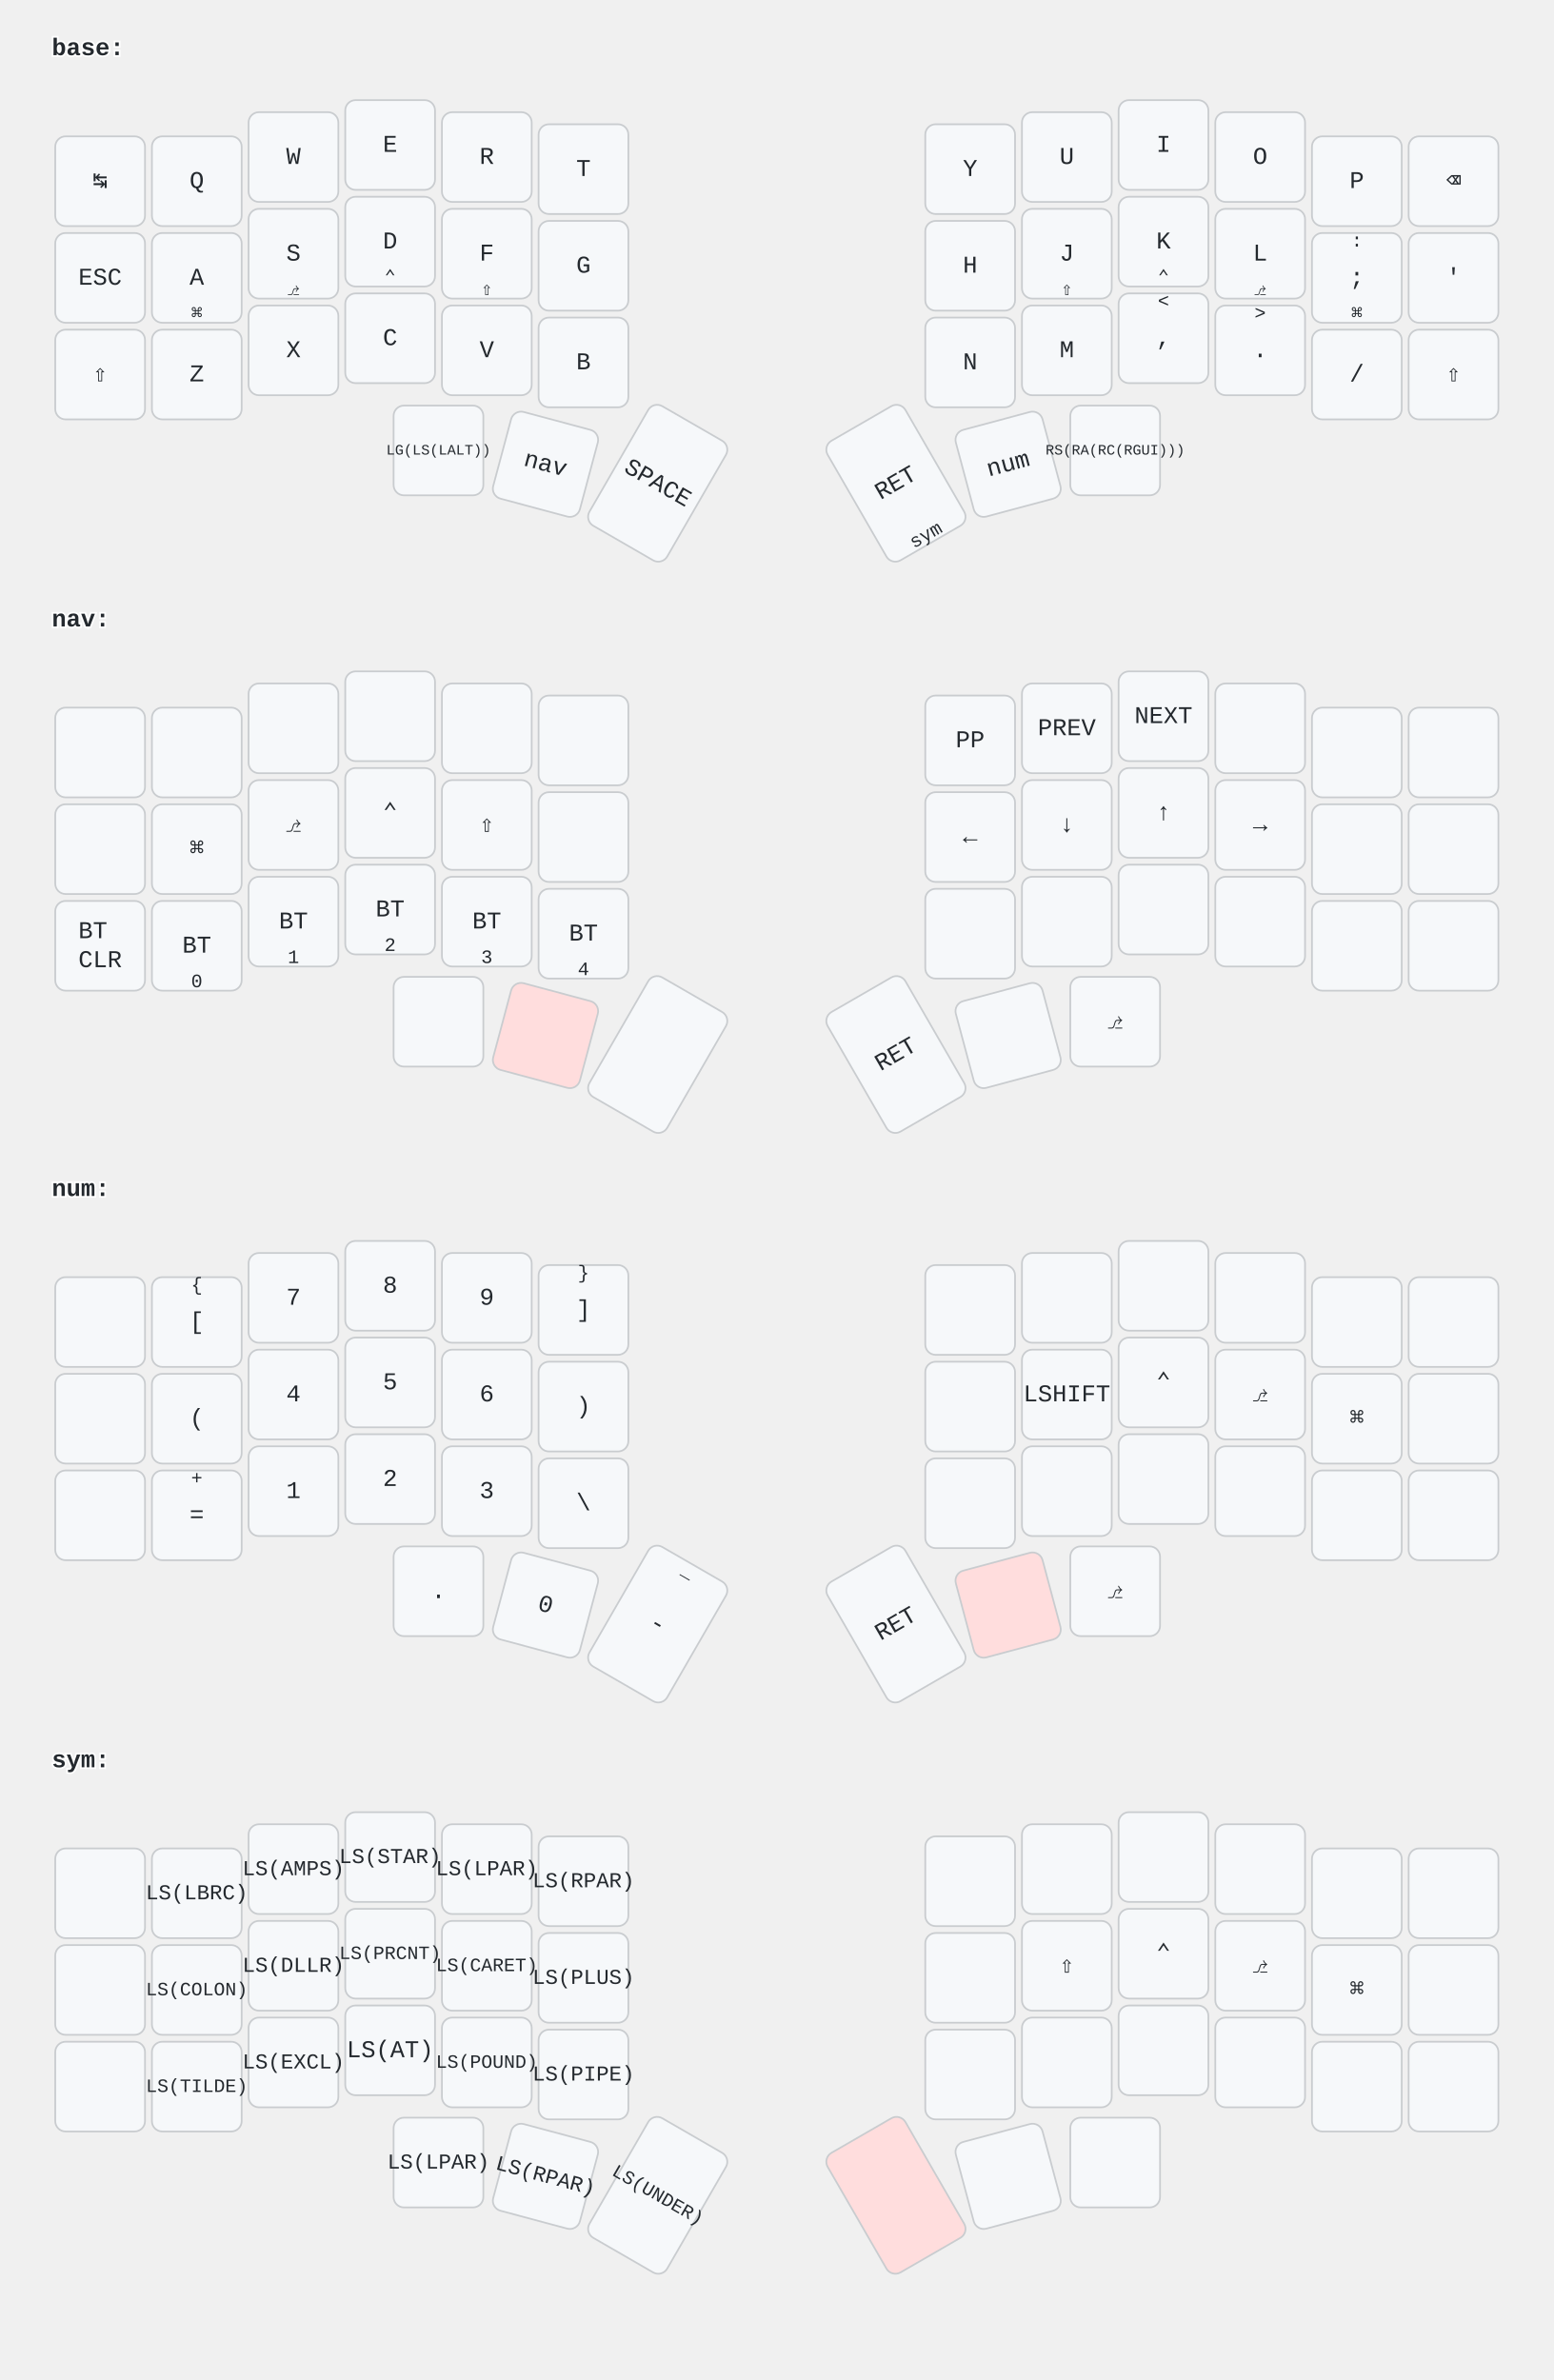
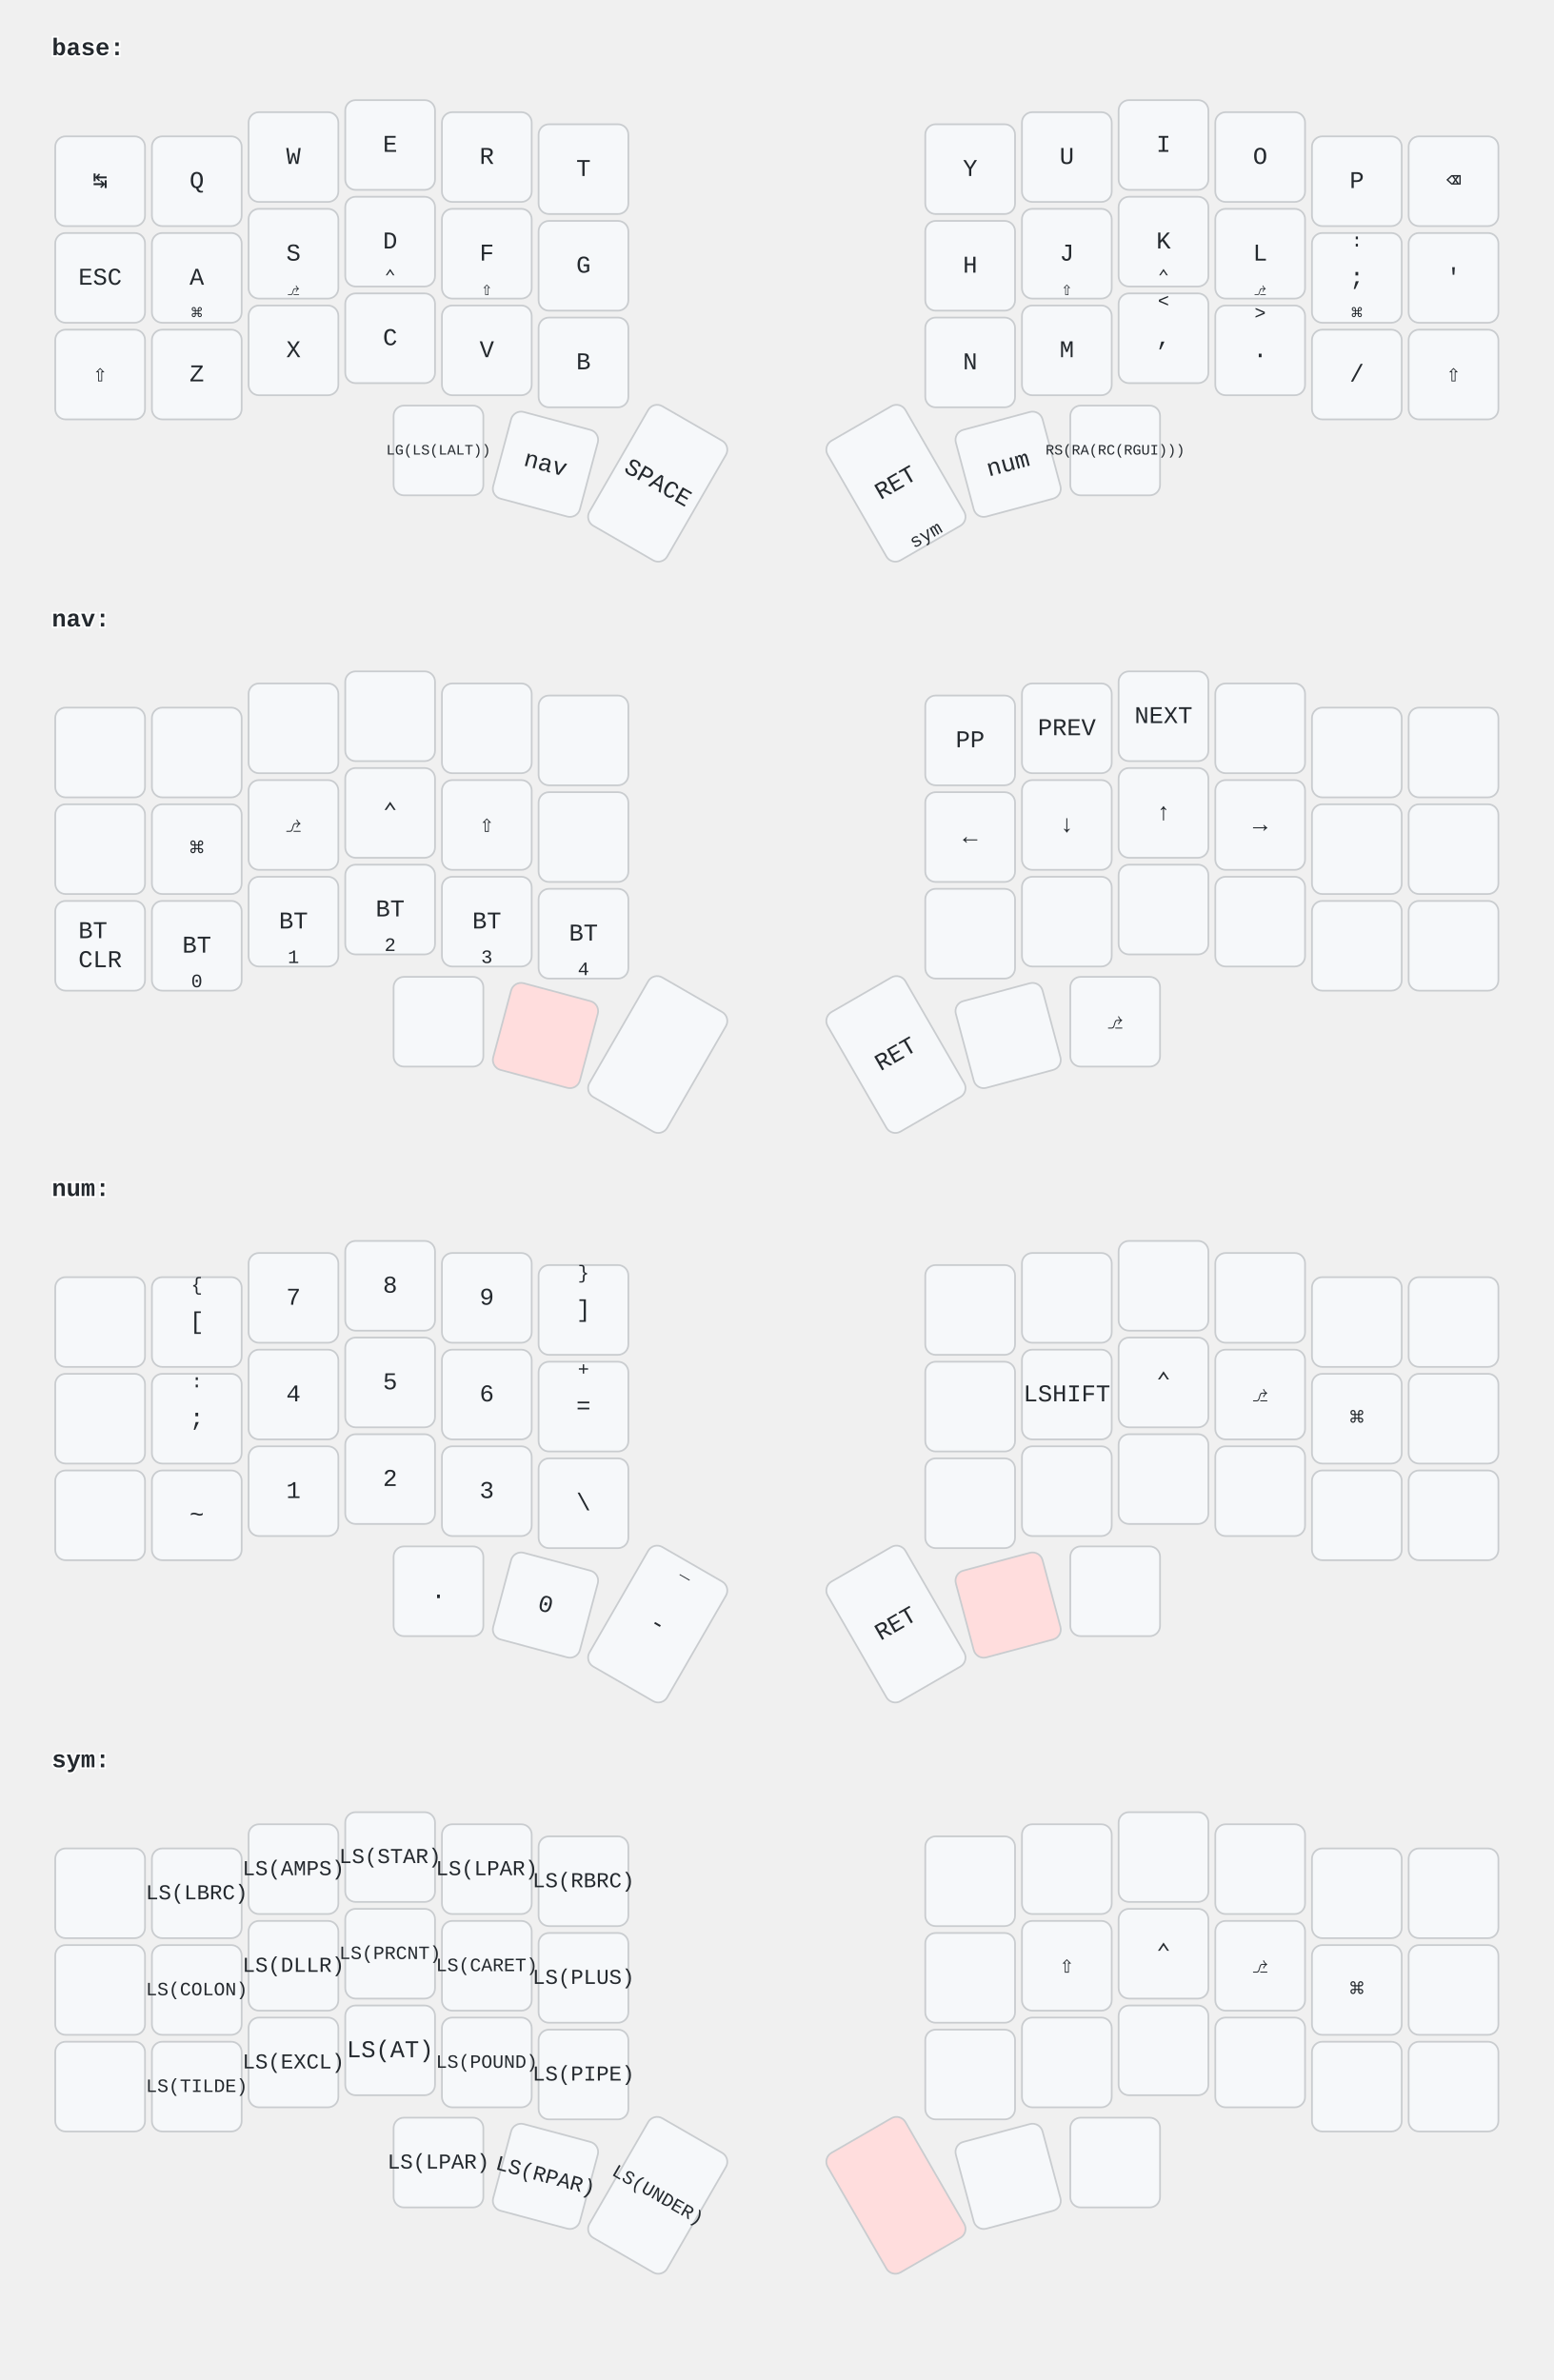
<svg xmlns="http://www.w3.org/2000/svg" width="900" height="1379" viewBox="0 0 900 1379" class="keymap">
  <style>/* font and background color specifications */
svg {
    font-family: SFMono-Regular,Consolas,Liberation Mono,Menlo,monospace;
    font-size: 14px;
    font-kerning: normal;
    text-rendering: optimizeLegibility;
    fill: #24292e;
}

/* default key styling */
rect {
    fill: #f6f8fa;
    stroke: #c9cccf;
    stroke-width: 1;
}

/* color accent for combo boxes */
rect.combo {
    fill: #cdf;
}

/* color accent for held keys */
rect.held, rect.combo.held {
    fill: #fdd;
}

/* color accent for ghost (optional) keys */
rect.ghost, rect.combo.ghost {
    fill: #ddd;
}

text {
    text-anchor: middle;
    dominant-baseline: middle;
}

/* styling for layer labels */
text.label {
    font-weight: bold;
    text-anchor: start;
    stroke: white;
    stroke-width: 2;
    paint-order: stroke;
}

/* styling for combo tap, and key hold/shifted label text */
text.combo, text.hold, text.shifted {
    font-size: 11px;
}

text.hold {
    text-anchor: middle;
    dominant-baseline: auto;
}

text.shifted {
    text-anchor: middle;
    dominant-baseline: hanging;
}

/* styling for hold/shifted label text in combo box */
text.combo.hold, text.combo.shifted {
    font-size: 8px;
}

/* styling for combo dendrons */
path {
    stroke-width: 1;
    stroke: gray;
    fill: none;
}
</style>
  <g transform="translate(30, 0)" class="layer-base">
    <text x="0" y="28" class="label">base:</text>
    <g transform="translate(0, 56)">
      <g transform="translate(28, 49)" class="key keypos-0">
        <rect rx="6" ry="6" x="-26" y="-26" width="52" height="52" class="key" />
        <text x="0" y="0" class="key tap">↹</text>
      </g>
      <g transform="translate(84, 49)" class="key keypos-1">
        <rect rx="6" ry="6" x="-26" y="-26" width="52" height="52" class="key" />
        <text x="0" y="0" class="key tap">Q</text>
      </g>
      <g transform="translate(140, 35)" class="key keypos-2">
        <rect rx="6" ry="6" x="-26" y="-26" width="52" height="52" class="key" />
        <text x="0" y="0" class="key tap">W</text>
      </g>
      <g transform="translate(196, 28)" class="key keypos-3">
        <rect rx="6" ry="6" x="-26" y="-26" width="52" height="52" class="key" />
        <text x="0" y="0" class="key tap">E</text>
      </g>
      <g transform="translate(252, 35)" class="key keypos-4">
        <rect rx="6" ry="6" x="-26" y="-26" width="52" height="52" class="key" />
        <text x="0" y="0" class="key tap">R</text>
      </g>
      <g transform="translate(308, 42)" class="key keypos-5">
        <rect rx="6" ry="6" x="-26" y="-26" width="52" height="52" class="key" />
        <text x="0" y="0" class="key tap">T</text>
      </g>
      <g transform="translate(532, 42)" class="key keypos-6">
        <rect rx="6" ry="6" x="-26" y="-26" width="52" height="52" class="key" />
        <text x="0" y="0" class="key tap">Y</text>
      </g>
      <g transform="translate(588, 35)" class="key keypos-7">
        <rect rx="6" ry="6" x="-26" y="-26" width="52" height="52" class="key" />
        <text x="0" y="0" class="key tap">U</text>
      </g>
      <g transform="translate(644, 28)" class="key keypos-8">
        <rect rx="6" ry="6" x="-26" y="-26" width="52" height="52" class="key" />
        <text x="0" y="0" class="key tap">I</text>
      </g>
      <g transform="translate(700, 35)" class="key keypos-9">
        <rect rx="6" ry="6" x="-26" y="-26" width="52" height="52" class="key" />
        <text x="0" y="0" class="key tap">O</text>
      </g>
      <g transform="translate(756, 49)" class="key keypos-10">
        <rect rx="6" ry="6" x="-26" y="-26" width="52" height="52" class="key" />
        <text x="0" y="0" class="key tap">P</text>
      </g>
      <g transform="translate(812, 49)" class="key keypos-11">
        <rect rx="6" ry="6" x="-26" y="-26" width="52" height="52" class="key" />
        <text x="0" y="0" class="key tap">⌫</text>
      </g>
      <g transform="translate(28, 105)" class="key keypos-12">
        <rect rx="6" ry="6" x="-26" y="-26" width="52" height="52" class="key" />
        <text x="0" y="0" class="key tap">ESC</text>
      </g>
      <g transform="translate(84, 105)" class="key keypos-13">
        <rect rx="6" ry="6" x="-26" y="-26" width="52" height="52" class="key" />
        <text x="0" y="0" class="key tap">A</text>
        <text x="0" y="24" class="key hold">⌘</text>
      </g>
      <g transform="translate(140, 91)" class="key keypos-14">
        <rect rx="6" ry="6" x="-26" y="-26" width="52" height="52" class="key" />
        <text x="0" y="0" class="key tap">S</text>
        <text x="0" y="24" class="key hold">⎇</text>
      </g>
      <g transform="translate(196, 84)" class="key keypos-15">
        <rect rx="6" ry="6" x="-26" y="-26" width="52" height="52" class="key" />
        <text x="0" y="0" class="key tap">D</text>
        <text x="0" y="24" class="key hold">⌃</text>
      </g>
      <g transform="translate(252, 91)" class="key keypos-16">
        <rect rx="6" ry="6" x="-26" y="-26" width="52" height="52" class="key" />
        <text x="0" y="0" class="key tap">F</text>
        <text x="0" y="24" class="key hold">⇧</text>
      </g>
      <g transform="translate(308, 98)" class="key keypos-17">
        <rect rx="6" ry="6" x="-26" y="-26" width="52" height="52" class="key" />
        <text x="0" y="0" class="key tap">G</text>
      </g>
      <g transform="translate(532, 98)" class="key keypos-18">
        <rect rx="6" ry="6" x="-26" y="-26" width="52" height="52" class="key" />
        <text x="0" y="0" class="key tap">H</text>
      </g>
      <g transform="translate(588, 91)" class="key keypos-19">
        <rect rx="6" ry="6" x="-26" y="-26" width="52" height="52" class="key" />
        <text x="0" y="0" class="key tap">J</text>
        <text x="0" y="24" class="key hold">⇧</text>
      </g>
      <g transform="translate(644, 84)" class="key keypos-20">
        <rect rx="6" ry="6" x="-26" y="-26" width="52" height="52" class="key" />
        <text x="0" y="0" class="key tap">K</text>
        <text x="0" y="24" class="key hold">⌃</text>
      </g>
      <g transform="translate(700, 91)" class="key keypos-21">
        <rect rx="6" ry="6" x="-26" y="-26" width="52" height="52" class="key" />
        <text x="0" y="0" class="key tap">L</text>
        <text x="0" y="24" class="key hold">⎇</text>
      </g>
      <g transform="translate(756, 105)" class="key keypos-22">
        <rect rx="6" ry="6" x="-26" y="-26" width="52" height="52" class="key" />
        <text x="0" y="0" class="key tap">;</text>
        <text x="0" y="24" class="key hold">⌘</text>
        <text x="0" y="-24" class="key shifted">:</text>
      </g>
      <g transform="translate(812, 105)" class="key keypos-23">
        <rect rx="6" ry="6" x="-26" y="-26" width="52" height="52" class="key" />
        <text x="0" y="0" class="key tap">'</text>
      </g>
      <g transform="translate(28, 161)" class="key keypos-24">
        <rect rx="6" ry="6" x="-26" y="-26" width="52" height="52" class="key" />
        <text x="0" y="0" class="key tap">⇧</text>
      </g>
      <g transform="translate(84, 161)" class="key keypos-25">
        <rect rx="6" ry="6" x="-26" y="-26" width="52" height="52" class="key" />
        <text x="0" y="0" class="key tap">Z</text>
      </g>
      <g transform="translate(140, 147)" class="key keypos-26">
        <rect rx="6" ry="6" x="-26" y="-26" width="52" height="52" class="key" />
        <text x="0" y="0" class="key tap">X</text>
      </g>
      <g transform="translate(196, 140)" class="key keypos-27">
        <rect rx="6" ry="6" x="-26" y="-26" width="52" height="52" class="key" />
        <text x="0" y="0" class="key tap">C</text>
      </g>
      <g transform="translate(252, 147)" class="key keypos-28">
        <rect rx="6" ry="6" x="-26" y="-26" width="52" height="52" class="key" />
        <text x="0" y="0" class="key tap">V</text>
      </g>
      <g transform="translate(308, 154)" class="key keypos-29">
        <rect rx="6" ry="6" x="-26" y="-26" width="52" height="52" class="key" />
        <text x="0" y="0" class="key tap">B</text>
      </g>
      <g transform="translate(532, 154)" class="key keypos-30">
        <rect rx="6" ry="6" x="-26" y="-26" width="52" height="52" class="key" />
        <text x="0" y="0" class="key tap">N</text>
      </g>
      <g transform="translate(588, 147)" class="key keypos-31">
        <rect rx="6" ry="6" x="-26" y="-26" width="52" height="52" class="key" />
        <text x="0" y="0" class="key tap">M</text>
      </g>
      <g transform="translate(644, 140)" class="key keypos-32">
        <rect rx="6" ry="6" x="-26" y="-26" width="52" height="52" class="key" />
        <text x="0" y="0" class="key tap">,</text>
        <text x="0" y="-24" class="key shifted">&lt;</text>
      </g>
      <g transform="translate(700, 147)" class="key keypos-33">
        <rect rx="6" ry="6" x="-26" y="-26" width="52" height="52" class="key" />
        <text x="0" y="0" class="key tap">.</text>
        <text x="0" y="-24" class="key shifted">&gt;</text>
      </g>
      <g transform="translate(756, 161)" class="key keypos-34">
        <rect rx="6" ry="6" x="-26" y="-26" width="52" height="52" class="key" />
        <text x="0" y="0" class="key tap">/</text>
      </g>
      <g transform="translate(812, 161)" class="key keypos-35">
        <rect rx="6" ry="6" x="-26" y="-26" width="52" height="52" class="key" />
        <text x="0" y="0" class="key tap">⇧</text>
      </g>
      <g transform="translate(224, 205)" class="key keypos-36">
        <rect rx="6" ry="6" x="-26" y="-26" width="52" height="52" class="key" />
        <text x="0" y="0" class="key tap">
          <tspan style="font-size: 60%">LG(LS(LALT))</tspan>
        </text>
      </g>
      <g transform="translate(286, 213) rotate(15.0)" class="key keypos-37">
        <rect rx="6" ry="6" x="-26" y="-26" width="52" height="52" class="key" />
        <text x="0" y="0" class="key tap">nav</text>
      </g>
      <g transform="translate(351, 224) rotate(30.0)" class="key keypos-38">
        <rect rx="6" ry="6" x="-26" y="-40" width="52" height="80" class="key" />
        <text x="0" y="0" class="key tap">SPACE</text>
      </g>
      <g transform="translate(489, 224) rotate(-30.0)" class="key keypos-39">
        <rect rx="6" ry="6" x="-26" y="-40" width="52" height="80" class="key" />
        <text x="0" y="0" class="key tap">RET</text>
        <text x="0" y="38" class="key hold">sym</text>
      </g>
      <g transform="translate(554, 213) rotate(-15.0)" class="key keypos-40">
        <rect rx="6" ry="6" x="-26" y="-26" width="52" height="52" class="key" />
        <text x="0" y="0" class="key tap">num</text>
      </g>
      <g transform="translate(616, 205)" class="key keypos-41">
        <rect rx="6" ry="6" x="-26" y="-26" width="52" height="52" class="key" />
        <text x="0" y="0" class="key tap">
          <tspan style="font-size: 60%">RS(RA(RC(RGUI)))</tspan>
        </text>
      </g>
    </g>
  </g>
  <g transform="translate(30, 331)" class="layer-nav">
    <text x="0" y="28" class="label">nav:</text>
    <g transform="translate(0, 56)">
      <g transform="translate(28, 49)" class="key keypos-0">
        <rect rx="6" ry="6" x="-26" y="-26" width="52" height="52" class="key" />
      </g>
      <g transform="translate(84, 49)" class="key keypos-1">
        <rect rx="6" ry="6" x="-26" y="-26" width="52" height="52" class="key" />
      </g>
      <g transform="translate(140, 35)" class="key keypos-2">
        <rect rx="6" ry="6" x="-26" y="-26" width="52" height="52" class="key" />
      </g>
      <g transform="translate(196, 28)" class="key keypos-3">
        <rect rx="6" ry="6" x="-26" y="-26" width="52" height="52" class="key" />
      </g>
      <g transform="translate(252, 35)" class="key keypos-4">
        <rect rx="6" ry="6" x="-26" y="-26" width="52" height="52" class="key" />
      </g>
      <g transform="translate(308, 42)" class="key keypos-5">
        <rect rx="6" ry="6" x="-26" y="-26" width="52" height="52" class="key" />
      </g>
      <g transform="translate(532, 42)" class="key keypos-6">
        <rect rx="6" ry="6" x="-26" y="-26" width="52" height="52" class="key" />
        <text x="0" y="0" class="key tap">PP</text>
      </g>
      <g transform="translate(588, 35)" class="key keypos-7">
        <rect rx="6" ry="6" x="-26" y="-26" width="52" height="52" class="key" />
        <text x="0" y="0" class="key tap">PREV</text>
      </g>
      <g transform="translate(644, 28)" class="key keypos-8">
        <rect rx="6" ry="6" x="-26" y="-26" width="52" height="52" class="key" />
        <text x="0" y="0" class="key tap">NEXT</text>
      </g>
      <g transform="translate(700, 35)" class="key keypos-9">
        <rect rx="6" ry="6" x="-26" y="-26" width="52" height="52" class="key" />
      </g>
      <g transform="translate(756, 49)" class="key keypos-10">
        <rect rx="6" ry="6" x="-26" y="-26" width="52" height="52" class="key" />
      </g>
      <g transform="translate(812, 49)" class="key keypos-11">
        <rect rx="6" ry="6" x="-26" y="-26" width="52" height="52" class="key" />
      </g>
      <g transform="translate(28, 105)" class="key keypos-12">
        <rect rx="6" ry="6" x="-26" y="-26" width="52" height="52" class="key" />
      </g>
      <g transform="translate(84, 105)" class="key keypos-13">
        <rect rx="6" ry="6" x="-26" y="-26" width="52" height="52" class="key" />
        <text x="0" y="0" class="key tap">⌘</text>
      </g>
      <g transform="translate(140, 91)" class="key keypos-14">
        <rect rx="6" ry="6" x="-26" y="-26" width="52" height="52" class="key" />
        <text x="0" y="0" class="key tap">⎇</text>
      </g>
      <g transform="translate(196, 84)" class="key keypos-15">
        <rect rx="6" ry="6" x="-26" y="-26" width="52" height="52" class="key" />
        <text x="0" y="0" class="key tap">⌃</text>
      </g>
      <g transform="translate(252, 91)" class="key keypos-16">
        <rect rx="6" ry="6" x="-26" y="-26" width="52" height="52" class="key" />
        <text x="0" y="0" class="key tap">⇧</text>
      </g>
      <g transform="translate(308, 98)" class="key keypos-17">
        <rect rx="6" ry="6" x="-26" y="-26" width="52" height="52" class="key" />
      </g>
      <g transform="translate(532, 98)" class="key keypos-18">
        <rect rx="6" ry="6" x="-26" y="-26" width="52" height="52" class="key" />
        <text x="0" y="0" class="key tap">←</text>
      </g>
      <g transform="translate(588, 91)" class="key keypos-19">
        <rect rx="6" ry="6" x="-26" y="-26" width="52" height="52" class="key" />
        <text x="0" y="0" class="key tap">↓</text>
      </g>
      <g transform="translate(644, 84)" class="key keypos-20">
        <rect rx="6" ry="6" x="-26" y="-26" width="52" height="52" class="key" />
        <text x="0" y="0" class="key tap">↑</text>
      </g>
      <g transform="translate(700, 91)" class="key keypos-21">
        <rect rx="6" ry="6" x="-26" y="-26" width="52" height="52" class="key" />
        <text x="0" y="0" class="key tap">→</text>
      </g>
      <g transform="translate(756, 105)" class="key keypos-22">
        <rect rx="6" ry="6" x="-26" y="-26" width="52" height="52" class="key" />
      </g>
      <g transform="translate(812, 105)" class="key keypos-23">
        <rect rx="6" ry="6" x="-26" y="-26" width="52" height="52" class="key" />
      </g>
      <g transform="translate(28, 161)" class="key keypos-24">
        <rect rx="6" ry="6" x="-26" y="-26" width="52" height="52" class="key" />
        <text x="0" y="0" class="key tap">
          <tspan x="0" dy="-0.6em">BT</tspan>
          <tspan x="0" dy="1.2em">CLR</tspan>
        </text>
      </g>
      <g transform="translate(84, 161)" class="key keypos-25">
        <rect rx="6" ry="6" x="-26" y="-26" width="52" height="52" class="key" />
        <text x="0" y="0" class="key tap">BT</text>
        <text x="0" y="24" class="key hold">0</text>
      </g>
      <g transform="translate(140, 147)" class="key keypos-26">
        <rect rx="6" ry="6" x="-26" y="-26" width="52" height="52" class="key" />
        <text x="0" y="0" class="key tap">BT</text>
        <text x="0" y="24" class="key hold">1</text>
      </g>
      <g transform="translate(196, 140)" class="key keypos-27">
        <rect rx="6" ry="6" x="-26" y="-26" width="52" height="52" class="key" />
        <text x="0" y="0" class="key tap">BT</text>
        <text x="0" y="24" class="key hold">2</text>
      </g>
      <g transform="translate(252, 147)" class="key keypos-28">
        <rect rx="6" ry="6" x="-26" y="-26" width="52" height="52" class="key" />
        <text x="0" y="0" class="key tap">BT</text>
        <text x="0" y="24" class="key hold">3</text>
      </g>
      <g transform="translate(308, 154)" class="key keypos-29">
        <rect rx="6" ry="6" x="-26" y="-26" width="52" height="52" class="key" />
        <text x="0" y="0" class="key tap">BT</text>
        <text x="0" y="24" class="key hold">4</text>
      </g>
      <g transform="translate(532, 154)" class="key keypos-30">
        <rect rx="6" ry="6" x="-26" y="-26" width="52" height="52" class="key" />
      </g>
      <g transform="translate(588, 147)" class="key keypos-31">
        <rect rx="6" ry="6" x="-26" y="-26" width="52" height="52" class="key" />
      </g>
      <g transform="translate(644, 140)" class="key keypos-32">
        <rect rx="6" ry="6" x="-26" y="-26" width="52" height="52" class="key" />
      </g>
      <g transform="translate(700, 147)" class="key keypos-33">
        <rect rx="6" ry="6" x="-26" y="-26" width="52" height="52" class="key" />
      </g>
      <g transform="translate(756, 161)" class="key keypos-34">
        <rect rx="6" ry="6" x="-26" y="-26" width="52" height="52" class="key" />
      </g>
      <g transform="translate(812, 161)" class="key keypos-35">
        <rect rx="6" ry="6" x="-26" y="-26" width="52" height="52" class="key" />
      </g>
      <g transform="translate(224, 205)" class="key keypos-36">
        <rect rx="6" ry="6" x="-26" y="-26" width="52" height="52" class="key" />
      </g>
      <g transform="translate(286, 213) rotate(15.0)" class="key held keypos-37">
        <rect rx="6" ry="6" x="-26" y="-26" width="52" height="52" class="key held" />
      </g>
      <g transform="translate(351, 224) rotate(30.0)" class="key keypos-38">
        <rect rx="6" ry="6" x="-26" y="-40" width="52" height="80" class="key" />
      </g>
      <g transform="translate(489, 224) rotate(-30.0)" class="key keypos-39">
        <rect rx="6" ry="6" x="-26" y="-40" width="52" height="80" class="key" />
        <text x="0" y="0" class="key tap">RET</text>
      </g>
      <g transform="translate(554, 213) rotate(-15.0)" class="key keypos-40">
        <rect rx="6" ry="6" x="-26" y="-26" width="52" height="52" class="key" />
      </g>
      <g transform="translate(616, 205)" class="key keypos-41">
        <rect rx="6" ry="6" x="-26" y="-26" width="52" height="52" class="key" />
        <text x="0" y="0" class="key tap">⎇</text>
      </g>
    </g>
  </g>
  <g transform="translate(30, 661)" class="layer-num">
    <text x="0" y="28" class="label">num:</text>
    <g transform="translate(0, 56)">
      <g transform="translate(28, 49)" class="key keypos-0">
        <rect rx="6" ry="6" x="-26" y="-26" width="52" height="52" class="key" />
      </g>
      <g transform="translate(84, 49)" class="key keypos-1">
        <rect rx="6" ry="6" x="-26" y="-26" width="52" height="52" class="key" />
        <text x="0" y="0" class="key tap">[</text>
        <text x="0" y="-24" class="key shifted">{</text>
      </g>
      <g transform="translate(140, 35)" class="key keypos-2">
        <rect rx="6" ry="6" x="-26" y="-26" width="52" height="52" class="key" />
        <text x="0" y="0" class="key tap">7</text>
      </g>
      <g transform="translate(196, 28)" class="key keypos-3">
        <rect rx="6" ry="6" x="-26" y="-26" width="52" height="52" class="key" />
        <text x="0" y="0" class="key tap">8</text>
      </g>
      <g transform="translate(252, 35)" class="key keypos-4">
        <rect rx="6" ry="6" x="-26" y="-26" width="52" height="52" class="key" />
        <text x="0" y="0" class="key tap">9</text>
      </g>
      <g transform="translate(308, 42)" class="key keypos-5">
        <rect rx="6" ry="6" x="-26" y="-26" width="52" height="52" class="key" />
        <text x="0" y="0" class="key tap">]</text>
        <text x="0" y="-24" class="key shifted">}</text>
      </g>
      <g transform="translate(532, 42)" class="key keypos-6">
        <rect rx="6" ry="6" x="-26" y="-26" width="52" height="52" class="key" />
      </g>
      <g transform="translate(588, 35)" class="key keypos-7">
        <rect rx="6" ry="6" x="-26" y="-26" width="52" height="52" class="key" />
      </g>
      <g transform="translate(644, 28)" class="key keypos-8">
        <rect rx="6" ry="6" x="-26" y="-26" width="52" height="52" class="key" />
      </g>
      <g transform="translate(700, 35)" class="key keypos-9">
        <rect rx="6" ry="6" x="-26" y="-26" width="52" height="52" class="key" />
      </g>
      <g transform="translate(756, 49)" class="key keypos-10">
        <rect rx="6" ry="6" x="-26" y="-26" width="52" height="52" class="key" />
      </g>
      <g transform="translate(812, 49)" class="key keypos-11">
        <rect rx="6" ry="6" x="-26" y="-26" width="52" height="52" class="key" />
      </g>
      <g transform="translate(28, 105)" class="key keypos-12">
        <rect rx="6" ry="6" x="-26" y="-26" width="52" height="52" class="key" />
      </g>
      <g transform="translate(84, 105)" class="key keypos-13">
        <rect rx="6" ry="6" x="-26" y="-26" width="52" height="52" class="key" />
-         <text x="0" y="0" class="key tap">(</text>
+         <text x="0" y="0" class="key tap">;</text>
+         <text x="0" y="-24" class="key shifted">:</text>
      </g>
      <g transform="translate(140, 91)" class="key keypos-14">
        <rect rx="6" ry="6" x="-26" y="-26" width="52" height="52" class="key" />
        <text x="0" y="0" class="key tap">4</text>
      </g>
      <g transform="translate(196, 84)" class="key keypos-15">
        <rect rx="6" ry="6" x="-26" y="-26" width="52" height="52" class="key" />
        <text x="0" y="0" class="key tap">5</text>
      </g>
      <g transform="translate(252, 91)" class="key keypos-16">
        <rect rx="6" ry="6" x="-26" y="-26" width="52" height="52" class="key" />
        <text x="0" y="0" class="key tap">6</text>
      </g>
      <g transform="translate(308, 98)" class="key keypos-17">
-         <rect rx="6" ry="6" x="-26" y="-26" width="52" height="52" class="key" />
-         <text x="0" y="0" class="key tap">)</text>
-       </g>
-       <g transform="translate(532, 98)" class="key keypos-18">
-         <rect rx="6" ry="6" x="-26" y="-26" width="52" height="52" class="key" />
-       </g>
-       <g transform="translate(588, 91)" class="key keypos-19">
-         <rect rx="6" ry="6" x="-26" y="-26" width="52" height="52" class="key" />
-         <text x="0" y="0" class="key tap">LSHIFT</text>
-       </g>
-       <g transform="translate(644, 84)" class="key keypos-20">
-         <rect rx="6" ry="6" x="-26" y="-26" width="52" height="52" class="key" />
-         <text x="0" y="0" class="key tap">⌃</text>
-       </g>
-       <g transform="translate(700, 91)" class="key keypos-21">
-         <rect rx="6" ry="6" x="-26" y="-26" width="52" height="52" class="key" />
-         <text x="0" y="0" class="key tap">⎇</text>
-       </g>
-       <g transform="translate(756, 105)" class="key keypos-22">
-         <rect rx="6" ry="6" x="-26" y="-26" width="52" height="52" class="key" />
-         <text x="0" y="0" class="key tap">⌘</text>
-       </g>
-       <g transform="translate(812, 105)" class="key keypos-23">
-         <rect rx="6" ry="6" x="-26" y="-26" width="52" height="52" class="key" />
-       </g>
-       <g transform="translate(28, 161)" class="key keypos-24">
-         <rect rx="6" ry="6" x="-26" y="-26" width="52" height="52" class="key" />
-       </g>
-       <g transform="translate(84, 161)" class="key keypos-25">
        <rect rx="6" ry="6" x="-26" y="-26" width="52" height="52" class="key" />
        <text x="0" y="0" class="key tap">=</text>
        <text x="0" y="-24" class="key shifted">+</text>
+       </g>
+       <g transform="translate(532, 98)" class="key keypos-18">
+         <rect rx="6" ry="6" x="-26" y="-26" width="52" height="52" class="key" />
+       </g>
+       <g transform="translate(588, 91)" class="key keypos-19">
+         <rect rx="6" ry="6" x="-26" y="-26" width="52" height="52" class="key" />
+         <text x="0" y="0" class="key tap">LSHIFT</text>
+       </g>
+       <g transform="translate(644, 84)" class="key keypos-20">
+         <rect rx="6" ry="6" x="-26" y="-26" width="52" height="52" class="key" />
+         <text x="0" y="0" class="key tap">⌃</text>
+       </g>
+       <g transform="translate(700, 91)" class="key keypos-21">
+         <rect rx="6" ry="6" x="-26" y="-26" width="52" height="52" class="key" />
+         <text x="0" y="0" class="key tap">⎇</text>
+       </g>
+       <g transform="translate(756, 105)" class="key keypos-22">
+         <rect rx="6" ry="6" x="-26" y="-26" width="52" height="52" class="key" />
+         <text x="0" y="0" class="key tap">⌘</text>
+       </g>
+       <g transform="translate(812, 105)" class="key keypos-23">
+         <rect rx="6" ry="6" x="-26" y="-26" width="52" height="52" class="key" />
+       </g>
+       <g transform="translate(28, 161)" class="key keypos-24">
+         <rect rx="6" ry="6" x="-26" y="-26" width="52" height="52" class="key" />
+       </g>
+       <g transform="translate(84, 161)" class="key keypos-25">
+         <rect rx="6" ry="6" x="-26" y="-26" width="52" height="52" class="key" />
+         <text x="0" y="0" class="key tap">~</text>
      </g>
      <g transform="translate(140, 147)" class="key keypos-26">
        <rect rx="6" ry="6" x="-26" y="-26" width="52" height="52" class="key" />
        <text x="0" y="0" class="key tap">1</text>
      </g>
      <g transform="translate(196, 140)" class="key keypos-27">
        <rect rx="6" ry="6" x="-26" y="-26" width="52" height="52" class="key" />
        <text x="0" y="0" class="key tap">2</text>
      </g>
      <g transform="translate(252, 147)" class="key keypos-28">
        <rect rx="6" ry="6" x="-26" y="-26" width="52" height="52" class="key" />
        <text x="0" y="0" class="key tap">3</text>
      </g>
      <g transform="translate(308, 154)" class="key keypos-29">
        <rect rx="6" ry="6" x="-26" y="-26" width="52" height="52" class="key" />
        <text x="0" y="0" class="key tap">\</text>
      </g>
      <g transform="translate(532, 154)" class="key keypos-30">
        <rect rx="6" ry="6" x="-26" y="-26" width="52" height="52" class="key" />
      </g>
      <g transform="translate(588, 147)" class="key keypos-31">
        <rect rx="6" ry="6" x="-26" y="-26" width="52" height="52" class="key" />
      </g>
      <g transform="translate(644, 140)" class="key keypos-32">
        <rect rx="6" ry="6" x="-26" y="-26" width="52" height="52" class="key" />
      </g>
      <g transform="translate(700, 147)" class="key keypos-33">
        <rect rx="6" ry="6" x="-26" y="-26" width="52" height="52" class="key" />
      </g>
      <g transform="translate(756, 161)" class="key keypos-34">
        <rect rx="6" ry="6" x="-26" y="-26" width="52" height="52" class="key" />
      </g>
      <g transform="translate(812, 161)" class="key keypos-35">
        <rect rx="6" ry="6" x="-26" y="-26" width="52" height="52" class="key" />
      </g>
      <g transform="translate(224, 205)" class="key keypos-36">
        <rect rx="6" ry="6" x="-26" y="-26" width="52" height="52" class="key" />
        <text x="0" y="0" class="key tap">.</text>
      </g>
      <g transform="translate(286, 213) rotate(15.0)" class="key keypos-37">
        <rect rx="6" ry="6" x="-26" y="-26" width="52" height="52" class="key" />
        <text x="0" y="0" class="key tap">0</text>
      </g>
      <g transform="translate(351, 224) rotate(30.0)" class="key keypos-38">
        <rect rx="6" ry="6" x="-26" y="-40" width="52" height="80" class="key" />
        <text x="0" y="0" class="key tap">-</text>
        <text x="0" y="-38" class="key shifted">_</text>
      </g>
      <g transform="translate(489, 224) rotate(-30.0)" class="key keypos-39">
        <rect rx="6" ry="6" x="-26" y="-40" width="52" height="80" class="key" />
        <text x="0" y="0" class="key tap">RET</text>
      </g>
      <g transform="translate(554, 213) rotate(-15.0)" class="key held keypos-40">
        <rect rx="6" ry="6" x="-26" y="-26" width="52" height="52" class="key held" />
      </g>
      <g transform="translate(616, 205)" class="key keypos-41">
        <rect rx="6" ry="6" x="-26" y="-26" width="52" height="52" class="key" />
-         <text x="0" y="0" class="key tap">⎇</text>
      </g>
    </g>
  </g>
  <g transform="translate(30, 992)" class="layer-sym">
    <text x="0" y="28" class="label">sym:</text>
    <g transform="translate(0, 56)">
      <g transform="translate(28, 49)" class="key keypos-0">
        <rect rx="6" ry="6" x="-26" y="-26" width="52" height="52" class="key" />
      </g>
      <g transform="translate(84, 49)" class="key keypos-1">
        <rect rx="6" ry="6" x="-26" y="-26" width="52" height="52" class="key" />
        <text x="0" y="0" class="key tap">
          <tspan style="font-size: 88%">LS(LBRC)</tspan>
        </text>
      </g>
      <g transform="translate(140, 35)" class="key keypos-2">
        <rect rx="6" ry="6" x="-26" y="-26" width="52" height="52" class="key" />
        <text x="0" y="0" class="key tap">
          <tspan style="font-size: 88%">LS(AMPS)</tspan>
        </text>
      </g>
      <g transform="translate(196, 28)" class="key keypos-3">
        <rect rx="6" ry="6" x="-26" y="-26" width="52" height="52" class="key" />
        <text x="0" y="0" class="key tap">
          <tspan style="font-size: 88%">LS(STAR)</tspan>
        </text>
      </g>
      <g transform="translate(252, 35)" class="key keypos-4">
        <rect rx="6" ry="6" x="-26" y="-26" width="52" height="52" class="key" />
        <text x="0" y="0" class="key tap">
          <tspan style="font-size: 88%">LS(LPAR)</tspan>
        </text>
      </g>
      <g transform="translate(308, 42)" class="key keypos-5">
        <rect rx="6" ry="6" x="-26" y="-26" width="52" height="52" class="key" />
        <text x="0" y="0" class="key tap">
-           <tspan style="font-size: 88%">LS(RPAR)</tspan>
+           <tspan style="font-size: 88%">LS(RBRC)</tspan>
        </text>
      </g>
      <g transform="translate(532, 42)" class="key keypos-6">
        <rect rx="6" ry="6" x="-26" y="-26" width="52" height="52" class="key" />
      </g>
      <g transform="translate(588, 35)" class="key keypos-7">
        <rect rx="6" ry="6" x="-26" y="-26" width="52" height="52" class="key" />
      </g>
      <g transform="translate(644, 28)" class="key keypos-8">
        <rect rx="6" ry="6" x="-26" y="-26" width="52" height="52" class="key" />
      </g>
      <g transform="translate(700, 35)" class="key keypos-9">
        <rect rx="6" ry="6" x="-26" y="-26" width="52" height="52" class="key" />
      </g>
      <g transform="translate(756, 49)" class="key keypos-10">
        <rect rx="6" ry="6" x="-26" y="-26" width="52" height="52" class="key" />
      </g>
      <g transform="translate(812, 49)" class="key keypos-11">
        <rect rx="6" ry="6" x="-26" y="-26" width="52" height="52" class="key" />
      </g>
      <g transform="translate(28, 105)" class="key keypos-12">
        <rect rx="6" ry="6" x="-26" y="-26" width="52" height="52" class="key" />
      </g>
      <g transform="translate(84, 105)" class="key keypos-13">
        <rect rx="6" ry="6" x="-26" y="-26" width="52" height="52" class="key" />
        <text x="0" y="0" class="key tap">
          <tspan style="font-size: 78%">LS(COLON)</tspan>
        </text>
      </g>
      <g transform="translate(140, 91)" class="key keypos-14">
        <rect rx="6" ry="6" x="-26" y="-26" width="52" height="52" class="key" />
        <text x="0" y="0" class="key tap">
          <tspan style="font-size: 88%">LS(DLLR)</tspan>
        </text>
      </g>
      <g transform="translate(196, 84)" class="key keypos-15">
        <rect rx="6" ry="6" x="-26" y="-26" width="52" height="52" class="key" />
        <text x="0" y="0" class="key tap">
          <tspan style="font-size: 78%">LS(PRCNT)</tspan>
        </text>
      </g>
      <g transform="translate(252, 91)" class="key keypos-16">
        <rect rx="6" ry="6" x="-26" y="-26" width="52" height="52" class="key" />
        <text x="0" y="0" class="key tap">
          <tspan style="font-size: 78%">LS(CARET)</tspan>
        </text>
      </g>
      <g transform="translate(308, 98)" class="key keypos-17">
        <rect rx="6" ry="6" x="-26" y="-26" width="52" height="52" class="key" />
        <text x="0" y="0" class="key tap">
          <tspan style="font-size: 88%">LS(PLUS)</tspan>
        </text>
      </g>
      <g transform="translate(532, 98)" class="key keypos-18">
        <rect rx="6" ry="6" x="-26" y="-26" width="52" height="52" class="key" />
      </g>
      <g transform="translate(588, 91)" class="key keypos-19">
        <rect rx="6" ry="6" x="-26" y="-26" width="52" height="52" class="key" />
        <text x="0" y="0" class="key tap">⇧</text>
      </g>
      <g transform="translate(644, 84)" class="key keypos-20">
        <rect rx="6" ry="6" x="-26" y="-26" width="52" height="52" class="key" />
        <text x="0" y="0" class="key tap">⌃</text>
      </g>
      <g transform="translate(700, 91)" class="key keypos-21">
        <rect rx="6" ry="6" x="-26" y="-26" width="52" height="52" class="key" />
        <text x="0" y="0" class="key tap">⎇</text>
      </g>
      <g transform="translate(756, 105)" class="key keypos-22">
        <rect rx="6" ry="6" x="-26" y="-26" width="52" height="52" class="key" />
        <text x="0" y="0" class="key tap">⌘</text>
      </g>
      <g transform="translate(812, 105)" class="key keypos-23">
        <rect rx="6" ry="6" x="-26" y="-26" width="52" height="52" class="key" />
      </g>
      <g transform="translate(28, 161)" class="key keypos-24">
        <rect rx="6" ry="6" x="-26" y="-26" width="52" height="52" class="key" />
      </g>
      <g transform="translate(84, 161)" class="key keypos-25">
        <rect rx="6" ry="6" x="-26" y="-26" width="52" height="52" class="key" />
        <text x="0" y="0" class="key tap">
          <tspan style="font-size: 78%">LS(TILDE)</tspan>
        </text>
      </g>
      <g transform="translate(140, 147)" class="key keypos-26">
        <rect rx="6" ry="6" x="-26" y="-26" width="52" height="52" class="key" />
        <text x="0" y="0" class="key tap">
          <tspan style="font-size: 88%">LS(EXCL)</tspan>
        </text>
      </g>
      <g transform="translate(196, 140)" class="key keypos-27">
        <rect rx="6" ry="6" x="-26" y="-26" width="52" height="52" class="key" />
        <text x="0" y="0" class="key tap">LS(AT)</text>
      </g>
      <g transform="translate(252, 147)" class="key keypos-28">
        <rect rx="6" ry="6" x="-26" y="-26" width="52" height="52" class="key" />
        <text x="0" y="0" class="key tap">
          <tspan style="font-size: 78%">LS(POUND)</tspan>
        </text>
      </g>
      <g transform="translate(308, 154)" class="key keypos-29">
        <rect rx="6" ry="6" x="-26" y="-26" width="52" height="52" class="key" />
        <text x="0" y="0" class="key tap">
          <tspan style="font-size: 88%">LS(PIPE)</tspan>
        </text>
      </g>
      <g transform="translate(532, 154)" class="key keypos-30">
        <rect rx="6" ry="6" x="-26" y="-26" width="52" height="52" class="key" />
      </g>
      <g transform="translate(588, 147)" class="key keypos-31">
        <rect rx="6" ry="6" x="-26" y="-26" width="52" height="52" class="key" />
      </g>
      <g transform="translate(644, 140)" class="key keypos-32">
        <rect rx="6" ry="6" x="-26" y="-26" width="52" height="52" class="key" />
      </g>
      <g transform="translate(700, 147)" class="key keypos-33">
        <rect rx="6" ry="6" x="-26" y="-26" width="52" height="52" class="key" />
      </g>
      <g transform="translate(756, 161)" class="key keypos-34">
        <rect rx="6" ry="6" x="-26" y="-26" width="52" height="52" class="key" />
      </g>
      <g transform="translate(812, 161)" class="key keypos-35">
        <rect rx="6" ry="6" x="-26" y="-26" width="52" height="52" class="key" />
      </g>
      <g transform="translate(224, 205)" class="key keypos-36">
        <rect rx="6" ry="6" x="-26" y="-26" width="52" height="52" class="key" />
        <text x="0" y="0" class="key tap">
          <tspan style="font-size: 88%">LS(LPAR)</tspan>
        </text>
      </g>
      <g transform="translate(286, 213) rotate(15.0)" class="key keypos-37">
        <rect rx="6" ry="6" x="-26" y="-26" width="52" height="52" class="key" />
        <text x="0" y="0" class="key tap">
          <tspan style="font-size: 88%">LS(RPAR)</tspan>
        </text>
      </g>
      <g transform="translate(351, 224) rotate(30.0)" class="key keypos-38">
        <rect rx="6" ry="6" x="-26" y="-40" width="52" height="80" class="key" />
        <text x="0" y="0" class="key tap">
          <tspan style="font-size: 78%">LS(UNDER)</tspan>
        </text>
      </g>
      <g transform="translate(489, 224) rotate(-30.0)" class="key held keypos-39">
        <rect rx="6" ry="6" x="-26" y="-40" width="52" height="80" class="key held" />
      </g>
      <g transform="translate(554, 213) rotate(-15.0)" class="key keypos-40">
        <rect rx="6" ry="6" x="-26" y="-26" width="52" height="52" class="key" />
      </g>
      <g transform="translate(616, 205)" class="key keypos-41">
        <rect rx="6" ry="6" x="-26" y="-26" width="52" height="52" class="key" />
      </g>
    </g>
  </g>
</svg>
